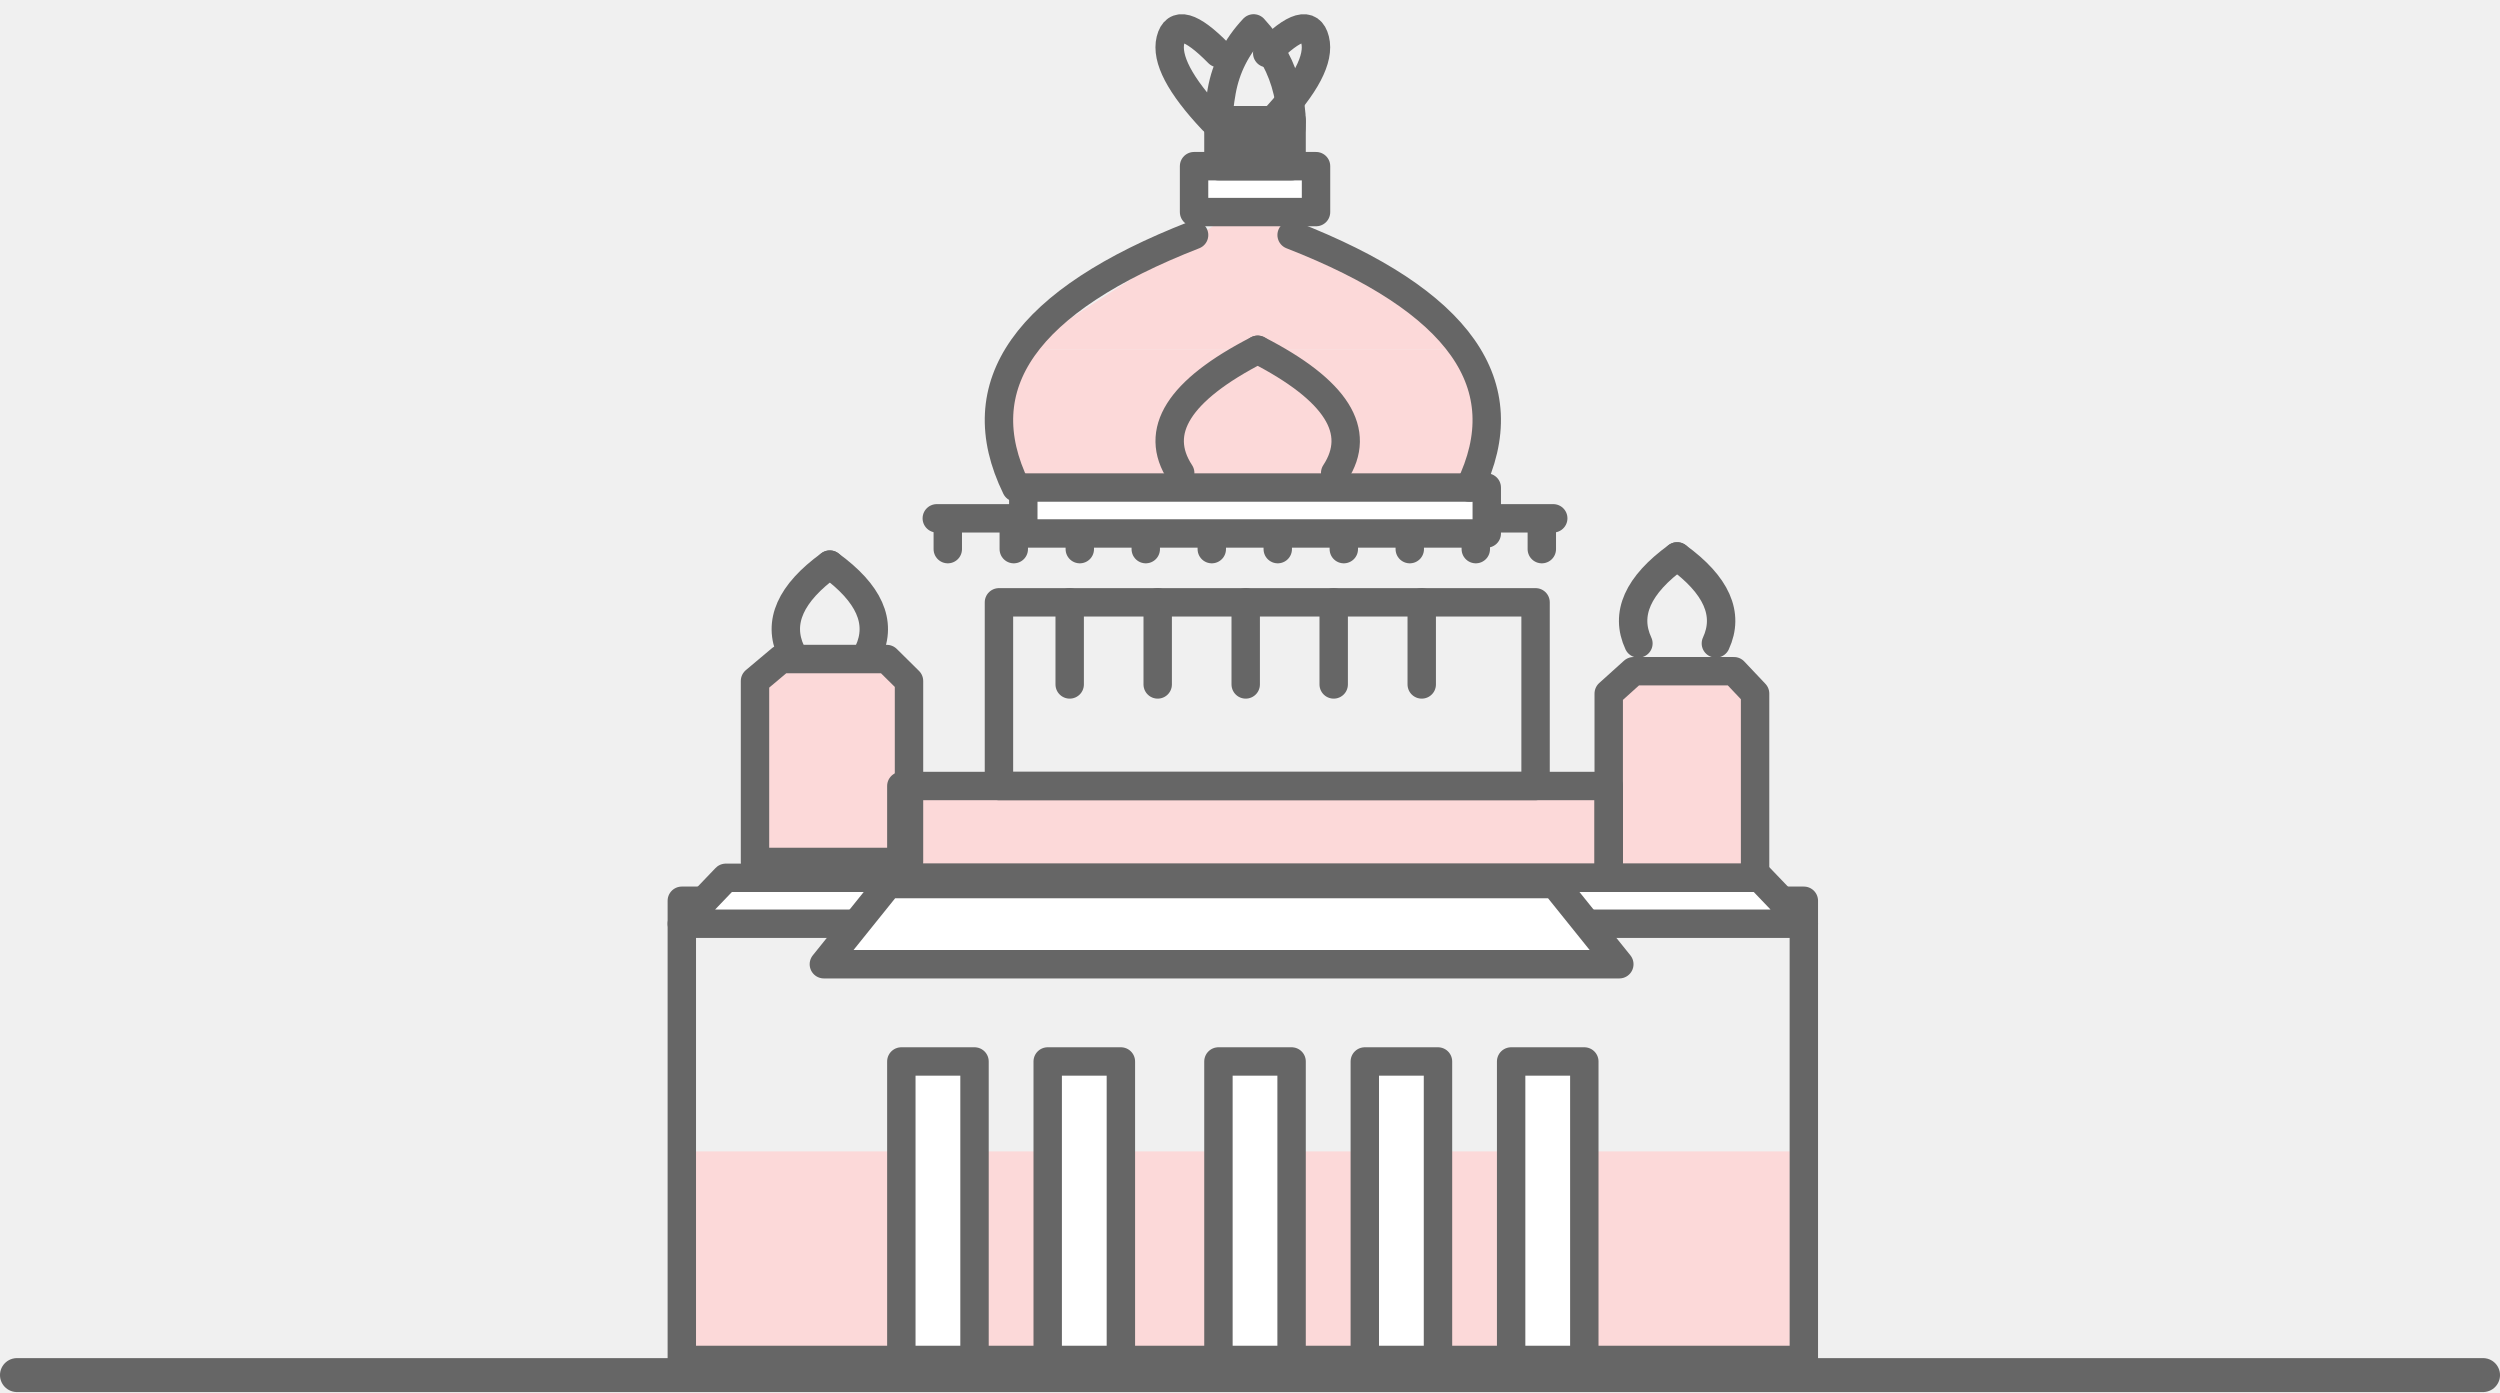
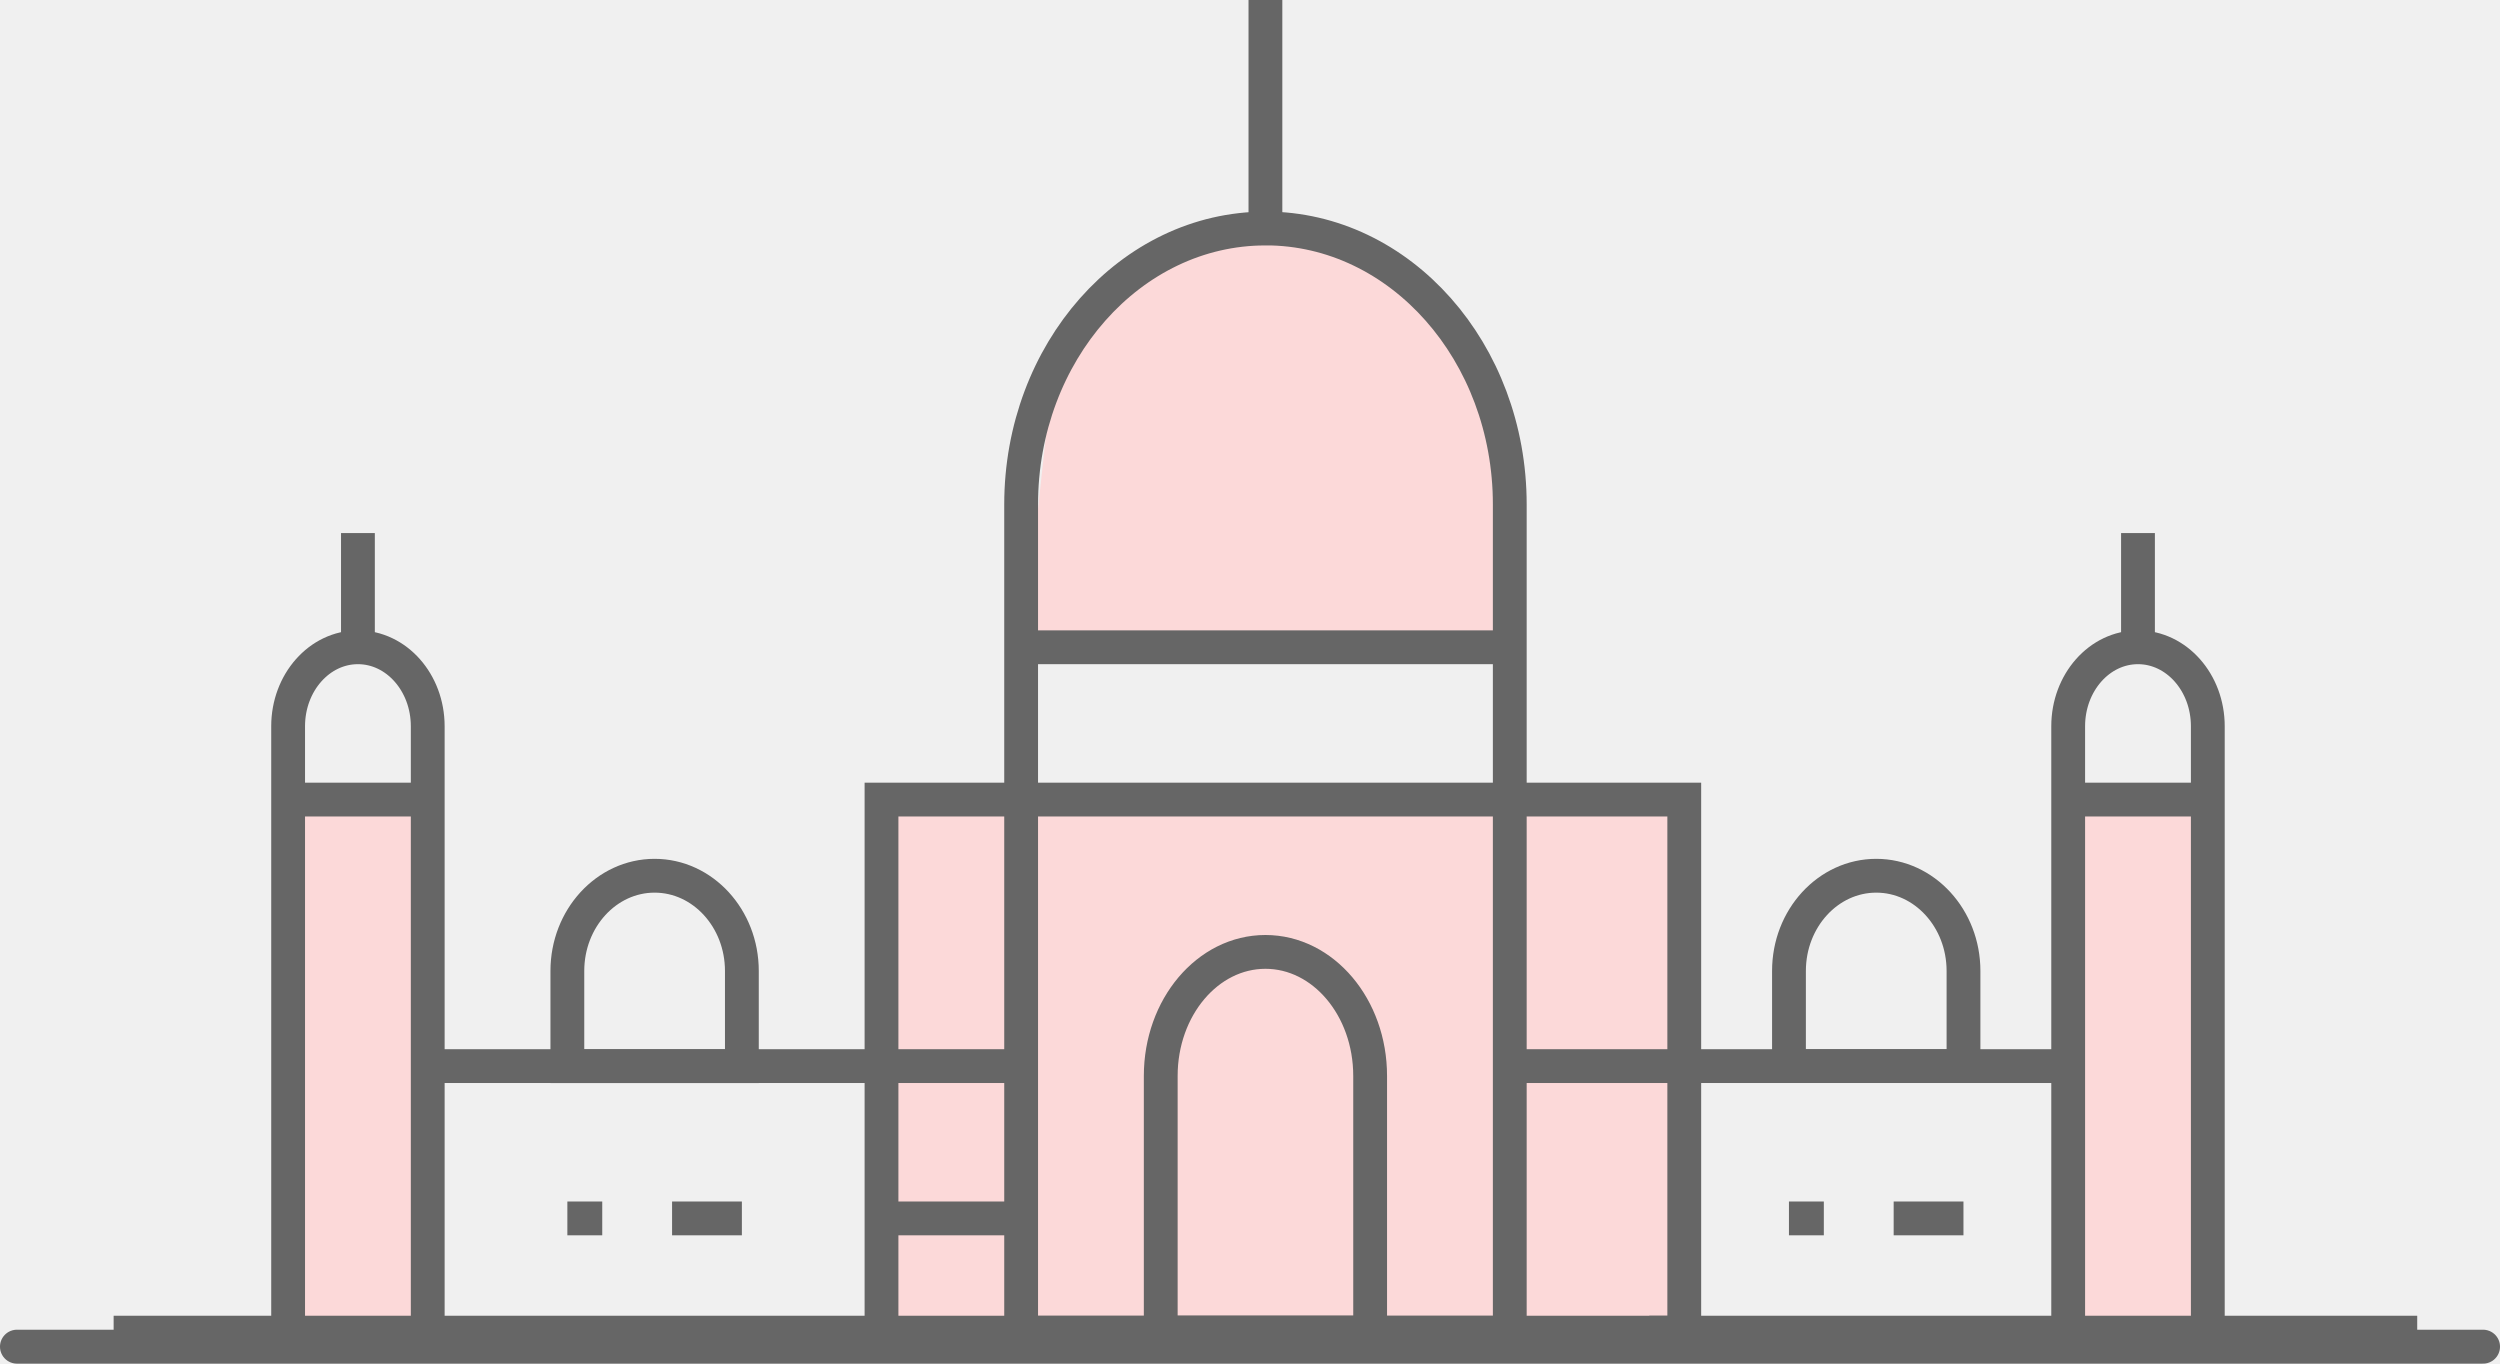
- <svg xmlns="http://www.w3.org/2000/svg" width="88" height="49" viewBox="0 0 88 49" fill="none">
-   <line x1="0.597" y1="48.403" x2="87.403" y2="48.403" stroke="#666666" stroke-width="1.195" stroke-linecap="round" stroke-linejoin="round" />
-   <path d="M44 7.118L51.5 12.294H36L44 7.118Z" fill="#FCD9D9" />
-   <path d="M35.5 13.294C35.5 12.742 35.948 12.294 36.5 12.294H51C51.552 12.294 52 12.742 52 13.294V16C52 16.552 51.552 17 51 17H36.5C35.948 17 35.5 16.552 35.5 16V13.294Z" fill="#FCD9D9" />
-   <rect x="27" y="23.588" width="5" height="6.588" fill="#FCD9D9" />
-   <rect x="57" y="23.588" width="5" height="7.529" rx="1" fill="#FCD9D9" />
-   <rect x="32" y="27.353" width="25" height="3.765" fill="#FCD9D9" />
-   <rect x="24" y="40.529" width="39" height="7.529" fill="#FCD9D9" />
-   <path d="M63.495 31.707H24V47.869H63.495V31.707Z" stroke="#666666" stroke-linecap="round" stroke-linejoin="round" />
-   <path fill-rule="evenodd" clip-rule="evenodd" d="M25.549 30.899H61.946L63.495 32.516H24L25.549 30.899Z" fill="white" stroke="#666666" stroke-linecap="round" stroke-linejoin="round" />
-   <path fill-rule="evenodd" clip-rule="evenodd" d="M31.27 31.118H54.73L57 33.941H29L31.27 31.118Z" fill="white" stroke="#666666" stroke-linecap="round" stroke-linejoin="round" />
-   <path d="M34.303 37.364H31.727V47.869H34.303V37.364Z" fill="white" stroke="#666666" stroke-linecap="round" stroke-linejoin="round" />
-   <path d="M39.455 37.364H36.879V47.869H39.455V37.364Z" fill="white" stroke="#666666" stroke-linecap="round" stroke-linejoin="round" />
-   <path d="M45.464 37.364H42.889V47.869H45.464V37.364Z" fill="white" stroke="#666666" stroke-linecap="round" stroke-linejoin="round" />
-   <path d="M50.617 37.364H48.041V47.869H50.617V37.364Z" fill="white" stroke="#666666" stroke-linecap="round" stroke-linejoin="round" />
-   <path d="M55.768 37.364H53.192V47.869H55.768V37.364Z" fill="white" stroke="#666666" stroke-linecap="round" stroke-linejoin="round" />
-   <path d="M56.627 27.667H31.727V30.899H56.627V27.667Z" stroke="#666666" stroke-linecap="round" stroke-linejoin="round" />
-   <path d="M54.052 21.202H35.163V27.667H54.052V21.202Z" stroke="#666666" stroke-linecap="round" stroke-linejoin="round" />
-   <path fill-rule="evenodd" clip-rule="evenodd" d="M31.997 30.341V23.971L31.215 23.198H27.495L26.576 23.971V30.341H31.997Z" stroke="#666666" stroke-linecap="round" stroke-linejoin="round" />
-   <path d="M27.846 22.938C27.366 21.904 27.82 20.883 29.21 19.875" stroke="#666666" stroke-linecap="round" stroke-linejoin="round" />
-   <path d="M30.573 22.938C31.053 21.904 30.599 20.883 29.209 19.875" stroke="#666666" stroke-linecap="round" stroke-linejoin="round" />
-   <path fill-rule="evenodd" clip-rule="evenodd" d="M61.779 30.899V24.414L61.035 23.627H57.5L56.627 24.414V30.899H61.779Z" stroke="#666666" stroke-linecap="round" stroke-linejoin="round" />
-   <path d="M57.672 22.649C57.191 21.615 57.645 20.594 59.035 19.586" stroke="#666666" stroke-linecap="round" stroke-linejoin="round" />
-   <path d="M60.399 22.649C60.879 21.615 60.425 20.594 59.035 19.586" stroke="#666666" stroke-linecap="round" stroke-linejoin="round" />
-   <path d="M41.543 16.647C40.582 15.184 41.491 13.739 44.27 12.313" stroke="#666666" stroke-linecap="round" stroke-linejoin="round" />
-   <path d="M46.998 16.647C47.959 15.184 47.05 13.739 44.271 12.313" stroke="#666666" stroke-linecap="round" stroke-linejoin="round" />
-   <path fill-rule="evenodd" clip-rule="evenodd" d="M37.653 21.202V24.092V21.202Z" fill="white" />
-   <path d="M37.653 21.202V24.092" stroke="#666666" stroke-linecap="round" stroke-linejoin="round" />
-   <path fill-rule="evenodd" clip-rule="evenodd" d="M43.849 21.202V24.092V21.202Z" fill="white" />
-   <path d="M43.849 21.202V24.092" stroke="#666666" stroke-linecap="round" stroke-linejoin="round" />
-   <path fill-rule="evenodd" clip-rule="evenodd" d="M40.751 21.202V24.092V21.202Z" fill="white" />
-   <path d="M40.751 21.202V24.092" stroke="#666666" stroke-linecap="round" stroke-linejoin="round" />
-   <path fill-rule="evenodd" clip-rule="evenodd" d="M46.946 21.202V24.092V21.202Z" fill="white" />
-   <path d="M46.946 21.202V24.092" stroke="#666666" stroke-linecap="round" stroke-linejoin="round" />
-   <path fill-rule="evenodd" clip-rule="evenodd" d="M50.045 21.202V24.092V21.202Z" fill="white" />
-   <path d="M50.045 21.202V24.092" stroke="#666666" stroke-linecap="round" stroke-linejoin="round" />
-   <path fill-rule="evenodd" clip-rule="evenodd" d="M35.685 18.606V19.329V18.606Z" fill="white" />
-   <path d="M35.685 18.606V19.329" stroke="#666666" stroke-linecap="round" stroke-linejoin="round" />
-   <path fill-rule="evenodd" clip-rule="evenodd" d="M33.362 18.606V19.329V18.606Z" fill="white" />
-   <path d="M33.362 18.606V19.329" stroke="#666666" stroke-linecap="round" stroke-linejoin="round" />
-   <path fill-rule="evenodd" clip-rule="evenodd" d="M40.331 18.606V19.329V18.606Z" fill="white" />
-   <path d="M40.331 18.606V19.329" stroke="#666666" stroke-linecap="round" stroke-linejoin="round" />
-   <path fill-rule="evenodd" clip-rule="evenodd" d="M44.977 18.606V19.329V18.606Z" fill="white" />
-   <path d="M44.977 18.606V19.329" stroke="#666666" stroke-linecap="round" stroke-linejoin="round" />
-   <path fill-rule="evenodd" clip-rule="evenodd" d="M49.624 18.606V19.329V18.606Z" fill="white" />
-   <path d="M49.624 18.606V19.329" stroke="#666666" stroke-linecap="round" stroke-linejoin="round" />
-   <path fill-rule="evenodd" clip-rule="evenodd" d="M38.009 18.606V19.329V18.606Z" fill="white" />
-   <path d="M38.009 18.606V19.329" stroke="#666666" stroke-linecap="round" stroke-linejoin="round" />
-   <path fill-rule="evenodd" clip-rule="evenodd" d="M42.655 18.606V19.329V18.606Z" fill="white" />
-   <path d="M42.655 18.606V19.329" stroke="#666666" stroke-linecap="round" stroke-linejoin="round" />
-   <path fill-rule="evenodd" clip-rule="evenodd" d="M47.302 18.606V19.329V18.606Z" fill="white" />
-   <path d="M47.302 18.606V19.329" stroke="#666666" stroke-linecap="round" stroke-linejoin="round" />
-   <path fill-rule="evenodd" clip-rule="evenodd" d="M51.948 18.606V19.329V18.606Z" fill="white" />
-   <path d="M51.948 18.606V19.329" stroke="#666666" stroke-linecap="round" stroke-linejoin="round" />
-   <path fill-rule="evenodd" clip-rule="evenodd" d="M54.272 18.606V19.329V18.606Z" fill="white" />
-   <path d="M54.272 18.606V19.329" stroke="#666666" stroke-linecap="round" stroke-linejoin="round" />
-   <path d="M32.975 18.245H54.674" stroke="#666666" stroke-linecap="round" />
-   <path d="M52.334 17.162H36.02V18.778H52.334V17.162Z" fill="white" stroke="#666666" stroke-linecap="round" stroke-linejoin="round" />
-   <path d="M46.324 5.849H42.031V7.465H46.324V5.849Z" fill="white" stroke="#666666" stroke-linecap="round" stroke-linejoin="round" />
-   <path d="M45.464 4.232H42.889V5.849H45.464V4.232Z" fill="white" stroke="#666666" stroke-linecap="round" stroke-linejoin="round" />
-   <path d="M35.767 17.162C34.007 13.552 36.095 10.589 42.032 8.273" stroke="#666666" stroke-linecap="round" stroke-linejoin="round" />
-   <path d="M51.73 17.162C53.49 13.552 51.402 10.589 45.465 8.273" stroke="#666666" stroke-linecap="round" stroke-linejoin="round" />
-   <path fill-rule="evenodd" clip-rule="evenodd" d="M43.002 5.04C42.851 4.663 42.851 4.055 43.002 3.216C43.152 2.377 43.527 1.638 44.127 1C44.732 1.657 45.13 2.396 45.321 3.216C45.512 4.036 45.512 4.644 45.321 5.04H43.002Z" stroke="#666666" stroke-linecap="round" stroke-linejoin="round" />
-   <path d="M42.889 1.871C41.931 0.896 41.369 0.739 41.203 1.402C41.037 2.065 41.531 3.008 42.685 4.232" stroke="#666666" stroke-linecap="round" stroke-linejoin="round" />
-   <path d="M44.606 1.871C45.563 0.896 46.125 0.739 46.291 1.402C46.458 2.065 45.964 3.008 44.809 4.232" stroke="#666666" stroke-linecap="round" stroke-linejoin="round" />
+ <svg xmlns="http://www.w3.org/2000/svg" width="88" height="48" viewBox="0 0 88 48" fill="none">
+   <line x1="0.597" y1="47.403" x2="87.403" y2="47.403" stroke="#666666" stroke-width="1.195" stroke-linecap="round" stroke-linejoin="round" />
+   <path d="M37.171 12.044L40.658 9.509L44.725 7.607L48.793 9.509L52.279 12.678L52.861 22.821H36.009L37.171 12.044Z" fill="#FCD9D9" />
+   <rect x="10.442" y="27.892" width="4.649" height="19.017" fill="#FCD9D9" />
+   <rect x="73.198" y="27.892" width="4.649" height="19.017" fill="#FCD9D9" />
+   <rect x="31" y="28.364" width="28" height="18.546" fill="#FCD9D9" />
+   <path d="M59.286 28.145H31.029V46.909H59.286V28.145Z" stroke="#666666" stroke-width="1.19" stroke-miterlimit="10" />
+   <path d="M48.229 46.909H40.858V37.872C40.858 35.461 42.508 33.507 44.543 33.507C46.579 33.507 48.229 35.461 48.229 37.872V46.909Z" stroke="#666666" stroke-width="1.19" stroke-miterlimit="10" />
+   <path d="M44.544 8.042C49.291 8.042 53.144 12.396 53.144 17.758V46.91H35.944V17.76C35.944 12.398 39.797 8.044 44.543 8.044L44.544 8.042Z" stroke="#666666" stroke-width="1.19" stroke-miterlimit="10" />
+   <path d="M12.599 22.784C13.955 22.784 15.056 24.029 15.056 25.563V46.909H10.142V25.563C10.142 24.029 11.243 22.784 12.599 22.784Z" stroke="#666666" stroke-width="1.19" stroke-miterlimit="10" />
+   <path d="M12.599 18.764V22.784" stroke="#666666" stroke-width="1.19" stroke-miterlimit="10" />
+   <path d="M15.056 37.527H35.942" stroke="#666666" stroke-width="1.19" stroke-miterlimit="10" />
+   <path d="M23.042 30.826C24.737 30.826 26.114 32.328 26.114 34.177V37.528H19.971V34.177C19.971 32.328 21.348 30.826 23.042 30.826Z" stroke="#666666" stroke-width="1.19" stroke-miterlimit="10" />
+   <path d="M21.199 42.888H19.971" stroke="#666666" stroke-width="1.19" stroke-miterlimit="10" />
+   <path d="M26.114 42.888H23.657" stroke="#666666" stroke-width="1.19" stroke-miterlimit="10" />
+   <path d="M31.029 42.888H35.944" stroke="#666666" stroke-width="1.19" stroke-miterlimit="10" />
+   <path d="M10.143 46.909H4" stroke="#666666" stroke-width="1.19" stroke-miterlimit="10" />
+   <path d="M15.056 46.909H31.028" stroke="#666666" stroke-width="1.19" stroke-miterlimit="10" />
+   <path d="M10.142 28.145H15.056" stroke="#666666" stroke-width="1.19" stroke-miterlimit="10" />
+   <path d="M72.8 46.909H77.715V25.563C77.715 24.027 76.614 22.784 75.257 22.784C73.9 22.784 72.8 24.029 72.8 25.563V46.909Z" stroke="#666666" stroke-width="1.19" stroke-miterlimit="10" />
+   <path d="M75.257 18.764V22.784" stroke="#666666" stroke-width="1.19" stroke-miterlimit="10" />
+   <path d="M72.799 37.527H53.142" stroke="#666666" stroke-width="1.19" stroke-miterlimit="10" />
+   <path d="M69.115 37.527H62.972V34.176C62.972 32.328 64.349 30.826 66.044 30.826C67.738 30.826 69.115 32.328 69.115 34.176V37.527Z" stroke="#666666" stroke-width="1.19" stroke-miterlimit="10" />
+   <path d="M66.657 42.888H69.114" stroke="#666666" stroke-width="1.19" stroke-miterlimit="10" />
+   <path d="M62.971 42.888H64.199" stroke="#666666" stroke-width="1.19" stroke-miterlimit="10" />
+   <path d="M77.714 46.909H85.086" stroke="#666666" stroke-width="1.19" stroke-miterlimit="10" />
+   <path d="M72.799 46.909H58.056" stroke="#666666" stroke-width="1.19" stroke-miterlimit="10" />
+   <path d="M77.715 28.145H72.8" stroke="#666666" stroke-width="1.19" stroke-miterlimit="10" />
+   <path d="M35.944 22.784H53.144" stroke="#666666" stroke-width="1.19" stroke-miterlimit="10" />
+   <path d="M44.543 8.042V0" stroke="#666666" stroke-width="1.19" stroke-miterlimit="10" />
</svg>
